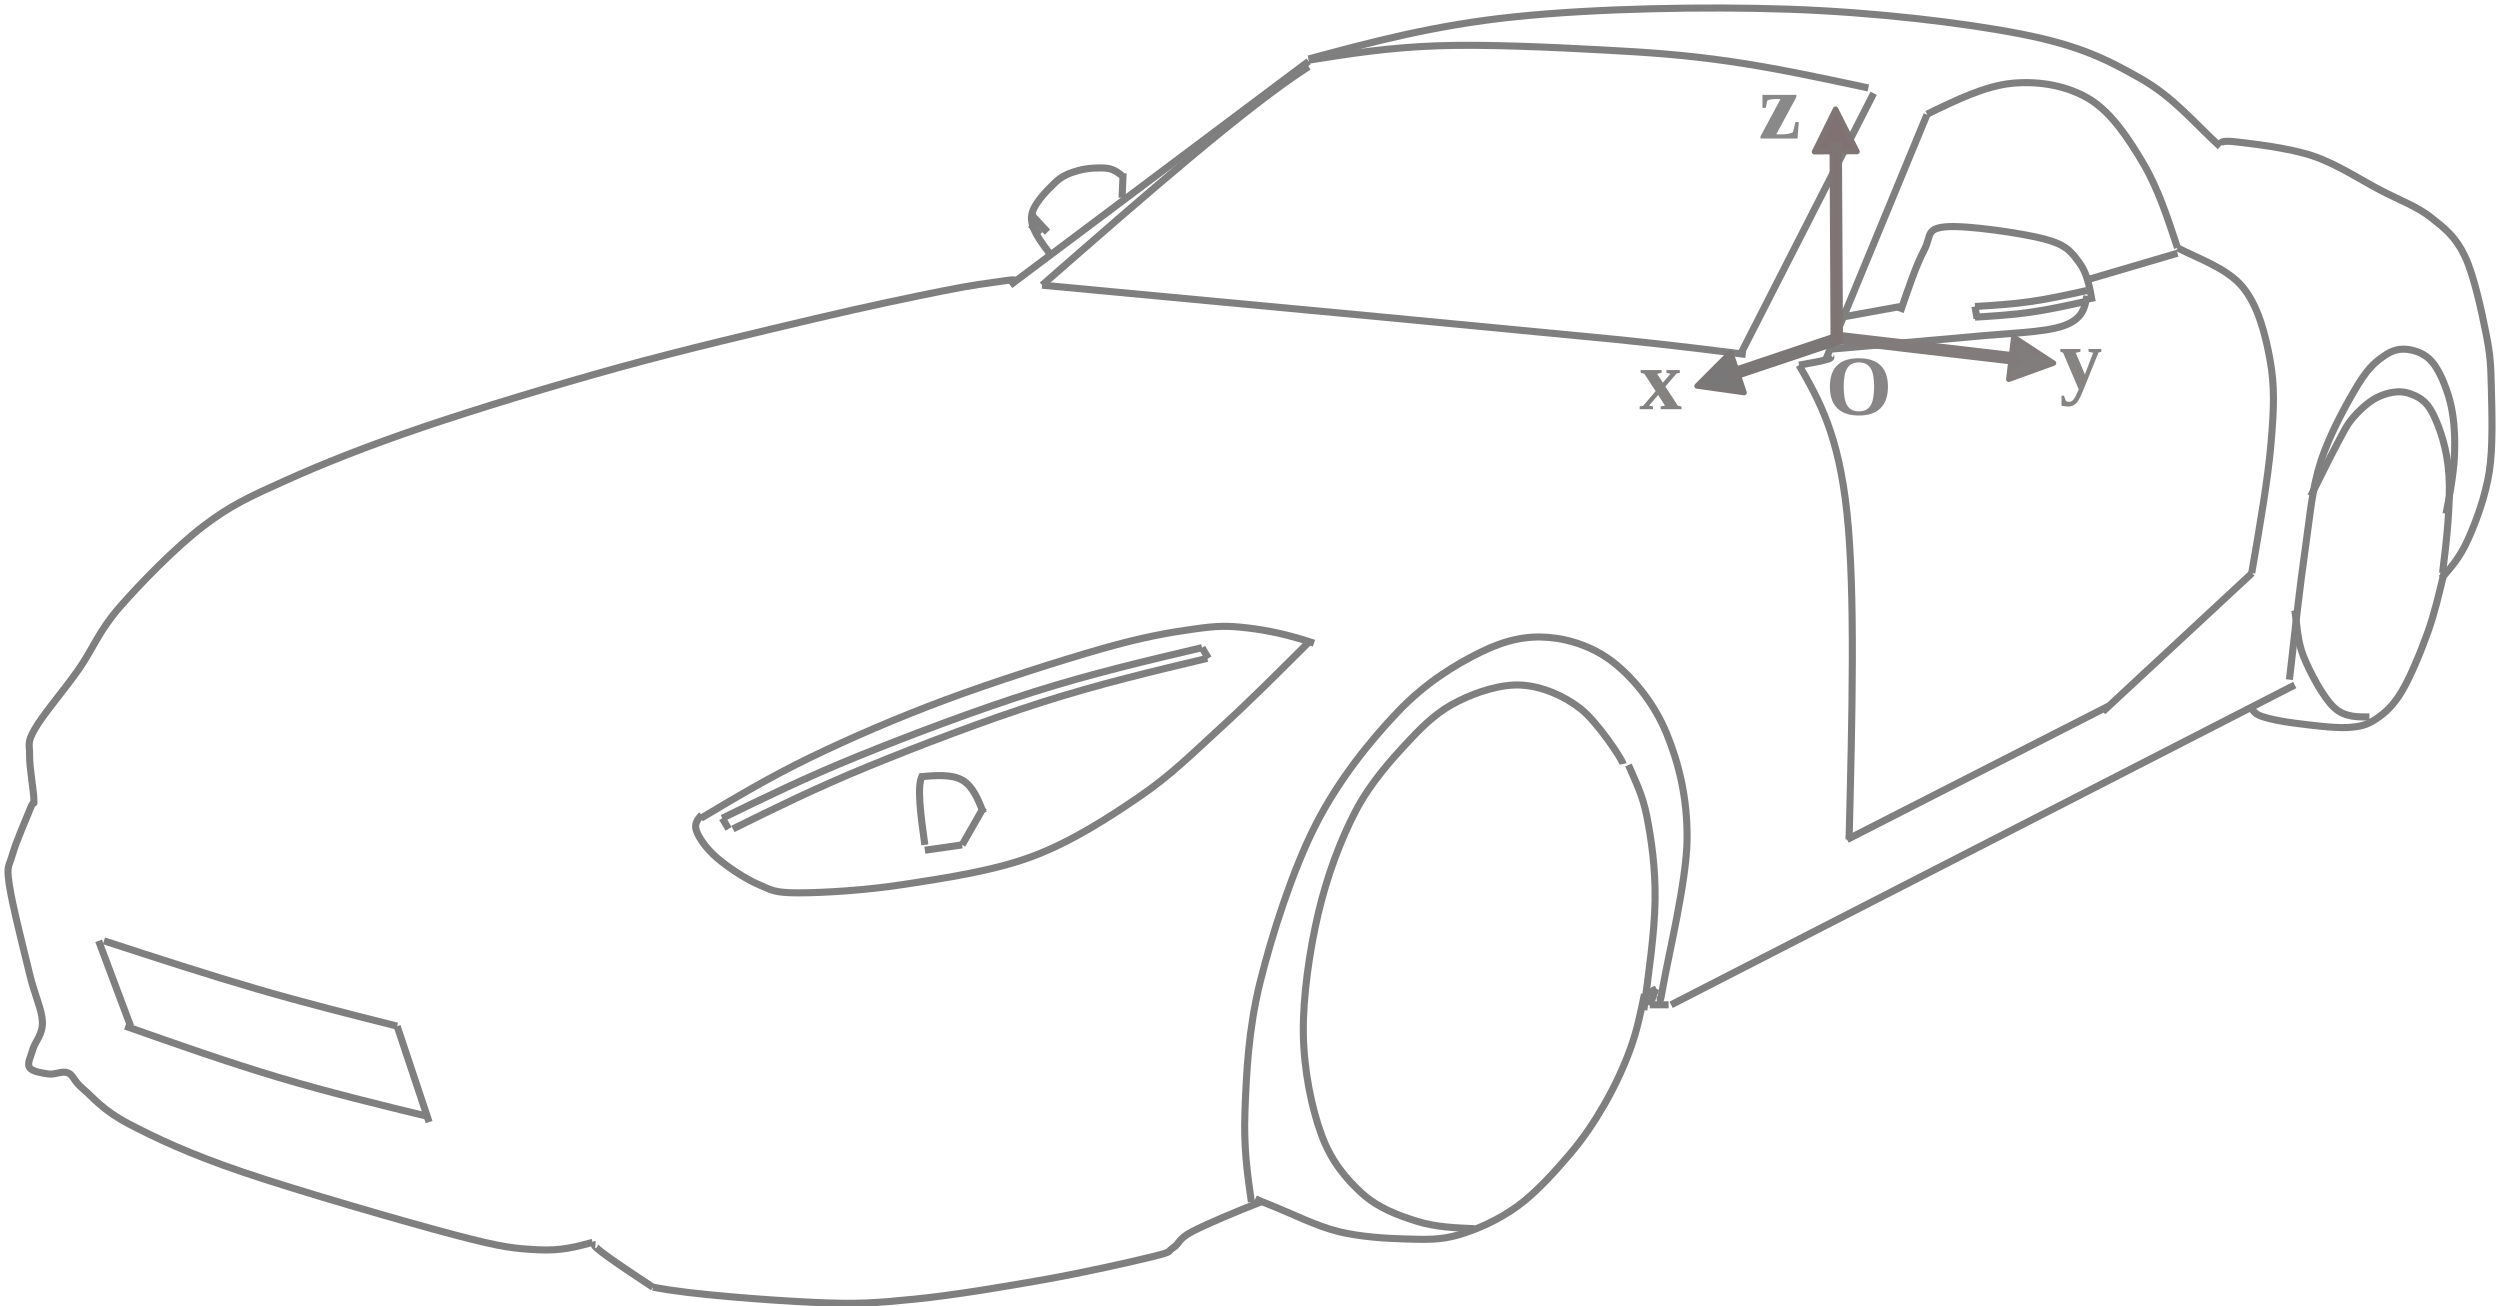
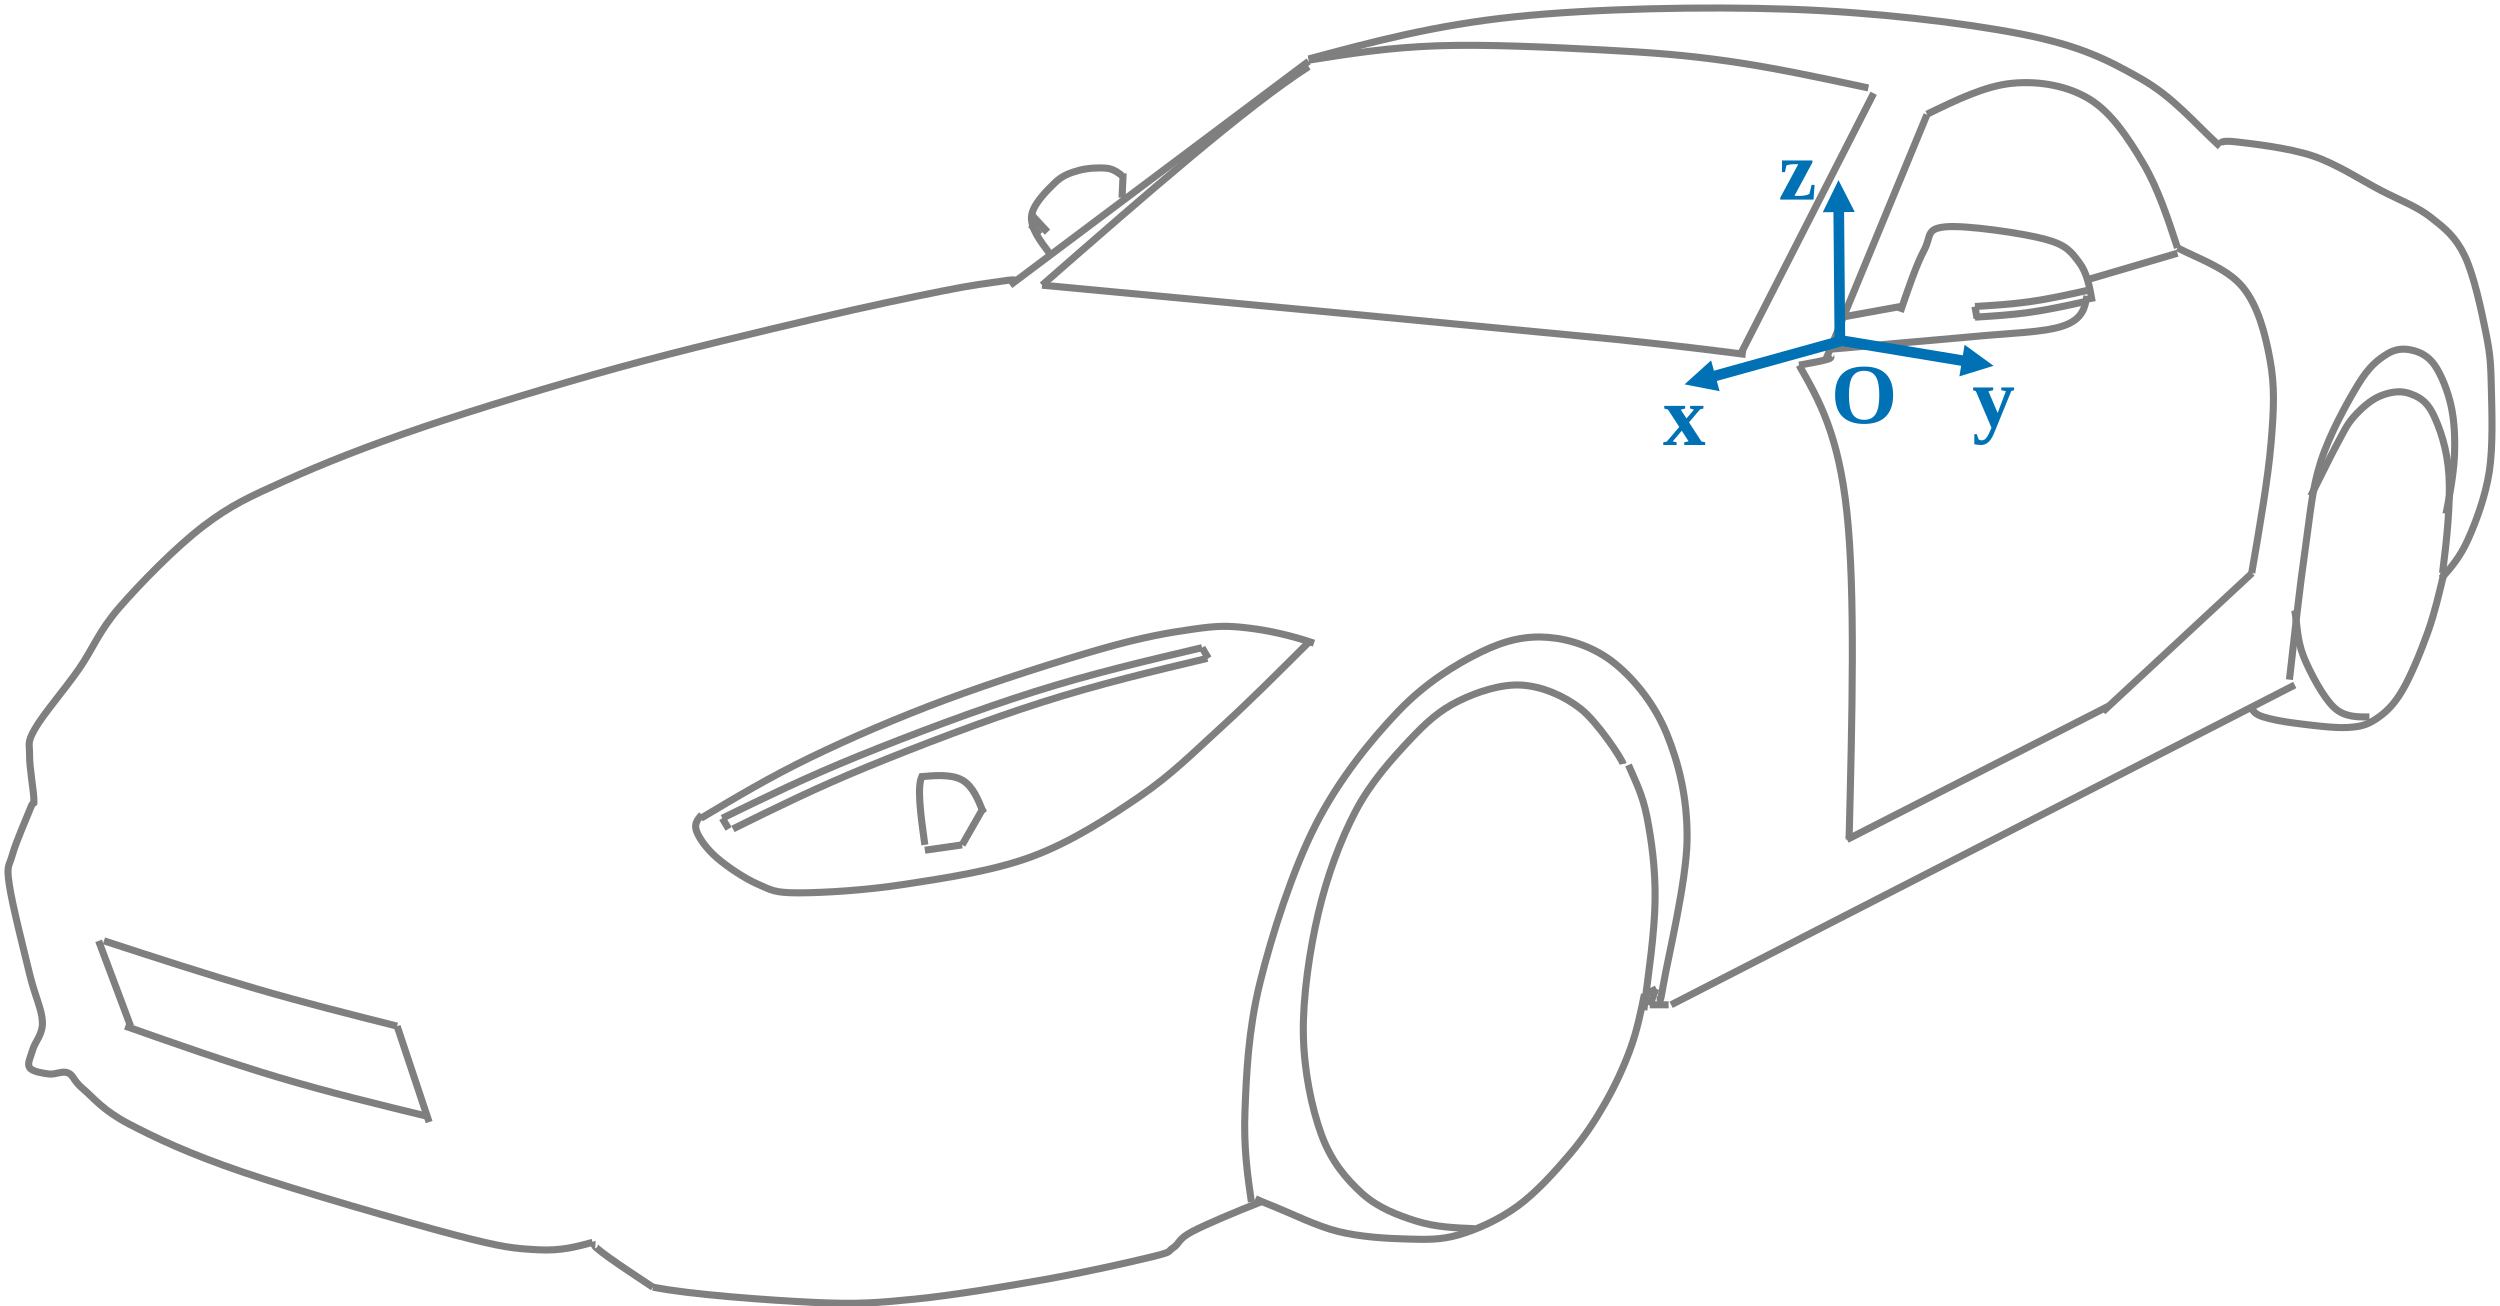
<svg xmlns="http://www.w3.org/2000/svg" width="100%" height="100%" viewBox="0 0 469 245" version="1.1" xml:space="preserve" style="fill-rule:evenodd;clip-rule:evenodd;stroke-miterlimit:8;">
  <g transform="matrix(1,0,0,1,-540,-350)">
    <path d="M651.178,583.061C648.216,583.877 645.253,584.693 640.936,584.46C636.618,584.227 634.51,584.093 625.272,581.662C616.035,579.23 595.685,573.334 585.511,569.87C575.336,566.405 569.211,563.474 564.224,560.876C559.237,558.277 557.497,555.879 555.589,554.28C553.681,552.681 553.849,551.749 552.778,551.282C551.706,550.816 550.368,551.649 549.163,551.482C547.958,551.316 546.05,551.049 545.548,550.283C545.046,549.517 545.749,548.318 546.151,546.885C546.552,545.453 548.058,544.054 547.958,541.689C547.858,539.324 546.586,536.992 545.548,532.695C544.511,528.398 542.268,519.637 541.733,515.906C541.197,512.175 541.666,512.708 542.335,510.31C543.004,507.912 545.08,503.248 545.749,501.516C546.418,499.784 546.385,501.549 546.351,499.917C546.318,498.285 545.515,493.921 545.548,491.723C545.582,489.524 545.013,489.424 546.552,486.726C548.092,484.028 552.142,479.331 554.786,475.534C557.43,471.736 558.534,468.405 562.417,463.942C566.299,459.478 572.893,452.716 578.08,448.752C583.268,444.788 586.682,443.256 593.543,440.158C600.404,437.06 608.839,433.695 619.248,430.165C629.657,426.634 643.714,422.37 655.997,418.972C668.28,415.574 682.806,412.177 692.947,409.778C703.089,407.38 711.054,405.748 716.845,404.582C722.635,403.416 725.413,403.116 727.689,402.783C729.965,402.45 730.065,402.45 730.5,402.583" style="fill:none;stroke:rgb(127,127,127);stroke-width:1.33px;" />
    <path d="M776.5,575.5C772.126,577.206 766.416,579.594 763.678,581.027C760.939,582.46 761.307,583.313 760.071,584.097C758.836,584.882 760.272,584.745 756.265,585.735C752.258,586.724 743.476,588.703 736.029,590.033C728.583,591.364 718.799,593.001 711.586,593.718C704.374,594.434 700.934,594.707 692.753,594.332C684.572,593.957 669.078,592.831 662.5,591.466" style="fill:none;stroke:rgb(127,127,127);stroke-width:1.33px;" />
    <path d="M662.5,591.5C656.401,587.448 650.303,583.397 651.703,583.502" style="fill:none;stroke:rgb(127,127,127);stroke-width:1.33px;" />
    <path d="M848.5,536.5C847.817,539.864 847.133,543.228 845.9,546.641C844.667,550.055 843,553.667 841.1,556.981C839.2,560.295 837.233,563.311 834.5,566.526C831.767,569.74 828.167,573.751 824.7,576.269C821.233,578.788 817.2,580.611 813.7,581.638C810.2,582.666 807.467,582.533 803.7,582.434C799.933,582.334 795.167,582.036 791.1,581.042C787.033,580.047 781.9,577.495 779.3,576.468C776.7,575.441 776.1,575.159 775.5,574.877" style="fill:none;stroke:rgb(127,127,127);stroke-width:1.33px;" />
    <path d="M853.5,538.5L970.5,478.5" style="fill:none;stroke:rgb(127,127,127);stroke-width:1.33px;" />
    <g transform="matrix(1,0,0,-1,848.5,536.64)">
      <path d="M0,0L2.26,1.14" style="fill:none;stroke:rgb(127,127,127);stroke-width:1.33px;" />
    </g>
    <g transform="matrix(-1,-8.74228e-08,-8.74228e-08,1,853.03,538.5)">
      <path d="M0,0L3.53,0" style="fill:none;stroke:rgb(127,127,127);stroke-width:1.33px;" />
    </g>
    <g transform="matrix(1,0,0,-1,849.5,538.64)">
      <path d="M0,0L1.13,3.14" style="fill:none;stroke:rgb(127,127,127);stroke-width:1.33px;" />
    </g>
    <path d="M998.5,457.5C997.556,461.374 996.781,464.879 995.466,468.569C994.152,472.259 992.23,476.921 990.612,479.638C988.994,482.355 987.478,483.73 985.758,484.871C984.039,486.011 982.826,486.347 980.298,486.481C977.77,486.615 973.219,486.011 970.59,485.676C967.961,485.34 965.871,484.904 964.523,484.468C963.174,484.032 962.837,483.546 962.5,483.06" style="fill:none;stroke:rgb(127,127,127);stroke-width:1.33px;" />
    <path d="M998.006,458.5C999.752,456.529 1001.5,454.557 1002.99,451.221C1004.49,447.885 1006.25,443.201 1006.99,438.483C1007.72,433.766 1007.48,427.228 1007.38,422.915C1007.28,418.602 1007.22,416.748 1006.39,412.603C1005.56,408.459 1004.13,401.685 1002.4,398.046C1000.67,394.407 998.638,392.823 996.01,390.767C993.383,388.712 990.323,387.633 986.632,385.712C982.94,383.792 978.384,380.759 973.861,379.242C969.338,377.726 962.387,376.951 959.493,376.614C956.6,376.277 956.55,376.749 956.5,377.221" style="fill:none;stroke:rgb(127,127,127);stroke-width:1.33px;" />
    <path d="M736.869,397.5C735.108,395.157 733.346,392.814 733.511,390.618C733.675,388.423 736.375,385.769 737.857,384.327C739.338,382.885 740.754,382.426 742.401,381.967C744.047,381.509 746.384,381.41 747.734,381.574C749.084,381.738 750.105,382.688 750.5,382.95" style="fill:none;stroke:rgb(127,127,127);stroke-width:1.33px;" />
    <path d="M816.61,580.5C812.948,580.35 809.286,580.2 805.774,579.1C802.263,578.001 798.518,576.601 795.541,573.902C792.565,571.202 789.756,567.903 787.917,562.904C786.077,557.905 784.606,550.84 784.506,543.909C784.405,536.977 785.676,528.279 787.315,521.314C788.953,514.349 791.495,507.517 794.337,502.118C797.18,496.72 801.16,492.354 804.37,488.922C807.58,485.489 810.088,483.256 813.6,481.523C817.111,479.79 821.626,478.291 825.438,478.524C829.251,478.757 833.297,480.457 836.474,482.923C839.651,485.389 844.316,492.437 844.5,493.321" style="fill:none;stroke:rgb(127,127,127);stroke-width:1.33px;" />
    <path d="M848.38,539.5C849.324,532.304 850.396,524.974 850.492,518.921C850.588,512.868 849.788,507.421 848.956,503.184C848.124,498.947 846.716,496.409 845.5,493.5" style="fill:none;stroke:rgb(127,127,127);stroke-width:1.33px;" />
    <path d="M774.761,575.5C774.025,570.383 773.289,565.266 773.556,558.41C773.824,551.554 774.159,543.307 776.368,534.365C778.577,525.423 782.493,513.235 786.811,504.756C791.128,496.277 797.119,488.891 802.274,483.493C807.428,478.094 813.018,474.683 817.737,472.365C822.456,470.046 826.372,469.218 830.59,469.582C834.807,469.947 839.359,471.537 843.041,474.55C846.722,477.564 850.438,482.168 852.68,487.666C854.923,493.164 856.596,499.722 856.496,507.538C856.396,515.354 852.915,529.662 852.078,534.564C851.241,539.466 851.475,536.948 851.475,536.948" style="fill:none;stroke:rgb(127,127,127);stroke-width:1.33px;" />
    <path d="M984.5,484.5C982.544,484.484 979.971,484.66 977.912,482.769C975.853,480.878 973.382,476.199 972.147,473.154C970.912,470.109 970.912,466.744 970.5,464.5" style="fill:none;stroke:rgb(127,127,127);stroke-width:1.33px;" />
    <path d="M969.5,477.5C970.479,468.742 971.458,459.984 972.437,453.17C973.416,446.356 973.71,441.802 975.374,436.617C977.038,431.432 980.367,425.416 982.423,422.059C984.479,418.702 986.045,417.539 987.709,416.475C989.373,415.411 990.907,415.345 992.408,415.677C993.909,416.01 995.476,416.708 996.716,418.469C997.956,420.231 999.228,423.355 999.848,426.247C1000.47,429.139 1000.6,432.463 1000.44,435.82C1000.27,439.177 999.343,444.179 998.869,446.389" style="fill:none;stroke:rgb(127,127,127);stroke-width:1.33px;" />
    <path d="M998.221,457.5C999.058,450.96 999.728,444.183 999.427,439.201C999.125,434.22 997.685,430.188 996.412,427.612C995.139,425.037 993.464,424.291 991.789,423.749C990.115,423.207 988.071,423.614 986.363,424.359C984.655,425.105 982.879,426.697 981.539,428.222C980.199,429.747 979.664,431.035 978.324,433.508C976.984,435.982 974.639,440.845 973.5,443.064" style="fill:none;stroke:rgb(127,127,127);stroke-width:1.33px;" />
    <path d="M886.5,507.5L935.5,482.5" style="fill:none;stroke:rgb(127,127,127);stroke-width:1.33px;" />
    <path d="M934.5,483.5L962.5,457.5" style="fill:none;stroke:rgb(127,127,127);stroke-width:1.33px;" />
    <path d="M962.423,457.5C963.949,448.654 965.475,439.807 966.047,433.14C966.619,426.472 966.746,422.379 965.856,417.494C964.966,412.608 963.599,407.327 960.707,403.828C957.814,400.329 952.362,398.497 948.5,396.5" style="fill:none;stroke:rgb(127,127,127);stroke-width:1.33px;" />
    <path d="M948.5,396.5C946.659,390.901 944.818,385.302 942.073,380.656C939.328,376.01 936.114,371.129 932.03,368.622C927.946,366.115 922.657,365.146 917.568,365.614C912.48,366.082 906.99,368.756 901.5,371.43" style="fill:none;stroke:rgb(127,127,127);stroke-width:1.33px;" />
    <path d="M882.5,417.5L901.5,371.5" style="fill:none;stroke:rgb(127,127,127);stroke-width:1.33px;" />
    <path d="M883.5,415.5L909.5,413.208C916.767,412.479 923.433,412.41 927.1,411.125C930.767,409.84 931.133,407.67 931.5,405.5" style="fill:none;stroke:rgb(127,127,127);stroke-width:1.33px;" />
    <path d="M896.5,408.5C898.017,404.058 899.534,399.616 900.95,396.958C902.365,394.299 901.219,392.9 904.994,392.551C908.77,392.201 919.421,393.74 923.601,394.859C927.781,395.978 928.59,397.307 930.073,399.266C931.556,401.225 932.028,403.918 932.5,406.611" style="fill:none;stroke:rgb(127,127,127);stroke-width:1.33px;" />
    <path d="M931.5,402.5L948.5,397.5" style="fill:none;stroke:rgb(127,127,127);stroke-width:1.33px;" />
    <path d="M735.5,403.5C754.7,386.717 773.9,369.933 785.5,362.5" style="fill:none;stroke:rgb(127,127,127);stroke-width:1.33px;" />
    <path d="M785.5,361.291C793.517,360.021 800.533,358.911 809.7,358.59C818.867,358.268 831.4,358.879 840.5,359.361C849.6,359.844 855.967,360.294 864.3,361.484C872.633,362.673 881.567,364.587 890.5,366.5" style="fill:none;stroke:rgb(127,127,127);stroke-width:1.33px;" />
    <path d="M866.5,416.5L891.5,367.5" style="fill:none;stroke:rgb(127,127,127);stroke-width:1.33px;" />
    <path d="M729.5,403.5L785.5,361.5" style="fill:none;stroke:rgb(127,127,127);stroke-width:1.33px;" />
    <path d="M956.5,377.5C951.634,373.052 947.764,368.233 941.552,364.715C935.341,361.198 930.226,358.56 919.231,356.395C908.236,354.23 891.428,352.269 875.584,351.727C859.74,351.186 839.178,351.592 824.164,353.148C809.15,354.704 797.325,357.883 785.5,361.062" style="fill:none;stroke:rgb(127,127,127);stroke-width:1.33px;" />
    <g transform="matrix(-1,-8.74228e-08,-8.74228e-08,1,750.7,382.5)">
      <path d="M0,0L0.2,4.6" style="fill:none;stroke:rgb(127,127,127);stroke-width:1.33px;" />
    </g>
    <path d="M910.5,407.5C913.95,407.288 917.4,407.077 920.9,406.577C924.4,406.077 927.95,405.289 931.5,404.5" style="fill:none;stroke:rgb(127,127,127);stroke-width:1.33px;" />
    <path d="M910.5,409.5C913.95,409.288 917.4,409.077 920.9,408.577C924.4,408.077 927.95,407.289 931.5,406.5" style="fill:none;stroke:rgb(127,127,127);stroke-width:1.33px;" />
    <path d="M736.436,393.455L733.563,390.335" style="fill:none;stroke:rgb(127,127,127);stroke-width:1.33px;" />
    <path d="M733.5,390.5L736.5,393.554" style="fill:none;stroke:rgb(127,127,127);stroke-width:1.33px;" />
    <path d="M671.5,503.5C677.956,499.642 684.411,495.784 692.064,492.079C699.718,488.374 708.303,484.669 717.42,481.27C726.538,477.871 739.016,473.894 746.769,471.685C754.522,469.475 759.38,468.659 763.939,468.014C768.498,467.368 770.362,467.368 774.122,467.81C777.882,468.251 782.108,469.169 786.5,470.665" style="fill:none;stroke:rgb(127,127,127);stroke-width:1.33px;" />
    <path d="M785.5,470.5C779.867,476.124 774.234,481.748 768.95,486.568C763.666,491.389 759.678,495.406 753.796,499.423C747.913,503.44 741.001,507.926 733.656,510.671C726.312,513.416 717.04,514.755 709.728,515.893C702.417,517.031 694.375,517.5 689.788,517.5C685.202,517.5 684.77,516.998 682.211,515.893C679.652,514.789 676.362,512.546 674.435,510.872C672.507,509.198 671.111,507.19 670.646,505.85C670.181,504.511 670.912,503.674 671.643,502.838" style="fill:none;stroke:rgb(127,127,127);stroke-width:1.33px;" />
    <path d="M886.887,507.5C887.474,484.31 888.061,461.121 886.496,446.287C884.932,431.454 881.216,424.977 877.5,418.5" style="fill:none;stroke:rgb(127,127,127);stroke-width:1.33px;" />
    <path d="M877.5,418.5C879.761,418.095 882.023,417.691 883.009,417.357C883.995,417.024 883.145,416.691 883.417,416.5" style="fill:none;stroke:rgb(127,127,127);stroke-width:1.33px;" />
    <path d="M885.5,409.5L896.5,407.5" style="fill:none;stroke:rgb(127,127,127);stroke-width:1.33px;" />
    <path d="M735.5,403.5L798.386,409.391L842.989,413.656C854.508,414.841 861.004,415.671 867.5,416.5" style="fill:none;stroke:rgb(127,127,127);stroke-width:1.33px;" />
    <path d="M910.5,407.5L910.9,409.755" style="fill:none;stroke:rgb(127,127,127);stroke-width:1.33px;" />
    <path d="M735.074,393.99L733.351,392.118" style="fill:none;stroke:rgb(127,127,127);stroke-width:1.33px;" />
    <path d="M677.5,505.5C685.315,501.643 693.13,497.785 702.786,493.827C712.443,489.869 724.821,485.139 735.44,481.752C746.059,478.364 756.279,475.932 766.5,473.5" style="fill:none;stroke:rgb(127,127,127);stroke-width:1.33px;" />
    <path d="M675.5,503.5C683.403,499.643 691.305,495.785 701.071,491.827C710.836,487.869 723.352,483.139 734.091,479.752C744.829,476.364 755.164,473.932 765.5,471.5" style="fill:none;stroke:rgb(127,127,127);stroke-width:1.33px;" />
    <path d="M766.688,473.491L765.5,471.5" style="fill:none;stroke:rgb(127,127,127);stroke-width:1.33px;" />
    <path d="M676.688,505.491L675.5,503.5" style="fill:none;stroke:rgb(127,127,127);stroke-width:1.33px;" />
    <path d="M713.5,508.5C712.728,502.922 711.956,497.343 713.025,495.5" style="fill:none;stroke:rgb(127,127,127);stroke-width:1.33px;" />
    <path d="M713.5,509.5L720.5,508.5" style="fill:none;stroke:rgb(127,127,127);stroke-width:1.33px;" />
    <path d="M720.5,508.5L724.5,501.5" style="fill:none;stroke:rgb(127,127,127);stroke-width:1.33px;" />
    <path d="M724.5,502.5C723.5,499.984 722.5,497.467 720.5,496.337C718.5,495.207 715.5,495.464 712.5,495.721" style="fill:none;stroke:rgb(127,127,127);stroke-width:1.33px;" />
    <path d="M620.5,560.5L614.5,542.5" style="fill:none;stroke:rgb(127,127,127);stroke-width:1.33px;" />
    <path d="M564.5,542.5L558.5,526.5" style="fill:none;stroke:rgb(127,127,127);stroke-width:1.33px;" />
    <path d="M559.5,526.5C569.217,529.667 578.933,532.833 588.1,535.5C597.267,538.167 605.883,540.333 614.5,542.5" style="fill:none;stroke:rgb(127,127,127);stroke-width:1.33px;" />
    <path d="M563.5,542.5C573.1,545.883 582.701,549.267 592.201,552.1C601.701,554.933 611.1,557.217 620.5,559.5" style="fill:none;stroke:rgb(127,127,127);stroke-width:1.33px;" />
-     <g transform="matrix(1,0,0,1,-3.1499,-55.0399)">
-       <path d="M888.577,467.838L921.857,471.726L921.703,473.051L888.423,469.162L888.577,467.838ZM920.92,468.261L928.402,473.162L919.991,476.207L920.92,468.261Z" style="fill:rgb(130,125,125);fill-rule:nonzero;stroke:rgb(129,123,123);stroke-width:1px;stroke-linejoin:round;stroke-miterlimit:2;" />
-     </g>
-     <g transform="matrix(-1,-8.74228e-08,-8.74228e-08,1,885.069,413.46)">
-       <path d="M0.212,-0.632L20.61,6.204L20.186,7.468L-0.212,0.632L0.212,-0.632ZM20.405,2.62L26.719,8.955L17.862,10.205L20.405,2.62Z" style="fill:rgb(121,120,120);fill-rule:nonzero;stroke:rgb(123,119,119);stroke-width:1px;stroke-linejoin:round;stroke-miterlimit:2;" />
-     </g>
-     <g transform="matrix(1,0,0,1,-3.1499,-55.0399)">
-       <path d="M887.058,469.199L886.868,432.17L888.201,432.163L888.392,469.192L887.058,469.199ZM883.541,433.521L887.5,425.5L891.541,433.479L883.541,433.521Z" style="fill:rgb(128,114,114);fill-rule:nonzero;stroke:rgb(128,117,117);stroke-width:1px;stroke-linejoin:round;stroke-miterlimit:2;" />
-     </g>
-     <g transform="matrix(1,0,0,1,847.535,426.771)">
-       <text x="0px" y="0px" style="font-family:'TimesNewRomanPS-BoldMT', 'Times New Roman', serif;font-weight:700;font-size:16px;fill:rgb(132,129,129);">x</text>
-     </g>
-     <g transform="matrix(1,0,0,1,926.363,422.81)">
-       <text x="0px" y="0px" style="font-family:'TimesNewRomanPS-BoldMT', 'Times New Roman', serif;font-weight:700;font-size:16px;fill:rgb(134,131,131);">y</text>
-     </g>
-     <g transform="matrix(1.11514,0,0,1.11514,869.919,375.984)">
-       <text x="0px" y="0px" style="font-family:'TimesNewRomanPS-BoldMT', 'Times New Roman', serif;font-weight:700;font-size:16px;fill:rgb(138,137,137);">z</text>
-     </g>
-     <g transform="matrix(1,0,0,1,882.505,427.797)">
-       <text x="0px" y="0px" style="font-family:'TimesNewRomanPS-BoldMT', 'Times New Roman', serif;font-weight:700;font-size:16px;fill:rgb(135,133,133);">O</text>
+     <g id="Coordinate-system" transform="matrix(1,0,0,1,49.7893,64.4446)">
+       <g transform="matrix(1,0,0,1,802.177,369.038)">
+         <text x="0px" y="0px" style="font-family:'TimesNewRomanPS-BoldMT', 'Times New Roman';font-weight:700;font-size:16px;fill:rgb(0,113,180);">x</text>
+       </g>
+       <g transform="matrix(1.11514,0,0,1.11514,860.211,365.585)">
+         <g transform="matrix(14.348,0,0,14.348,7.174,0)">
+                 </g>
+         <text x="0px" y="0px" style="font-family:'TimesNewRomanPS-BoldMT', 'Times New Roman';font-weight:700;font-size:14.348px;fill:rgb(0,113,180);">y</text>
+       </g>
+       <g transform="matrix(1,0,0,1,823.876,323)">
+         <g transform="matrix(16,0,0,16,7.10156,0)">
+                 </g>
+         <text x="0px" y="0px" style="font-family:'TimesNewRomanPS-BoldMT', 'Times New Roman';font-weight:700;font-size:16px;fill:rgb(0,113,180);">z</text>
+       </g>
+       <g transform="matrix(1.12889,0,0,1.12889,833.7,364.928)">
+         <text x="0px" y="0px" style="font-family:'TimesNewRomanPS-BoldMT', 'Times New Roman';font-weight:700;font-size:14.173px;fill:rgb(0,113,180);">O</text>
+       </g>
+       <g id="arrow-blue" transform="matrix(-0.843561,0,0,1,1351.77,-157.396)">
+         <g transform="matrix(-1.18545,0,0,1,1021.33,442.951)">
+           <path d="M341.948,39.818L344.896,33.792L347.947,39.766L341.948,39.818Z" style="fill:rgb(0,113,180);" />
+           <path d="M345.156,64.026C345.156,64.026 345.011,47.12 344.937,38.592" style="fill:none;stroke:rgb(0,113,180);stroke-width:2px;stroke-linejoin:round;stroke-miterlimit:1.5;" />
+         </g>
+       </g>
+       <g id="arrow-blue1" transform="matrix(0.218429,0.814791,0.965894,-0.258937,211.965,-17.9336)">
+         <g transform="matrix(0.306957,0.965894,1.14502,-0.258937,432.91,190.171)">
+           <path d="M322.604,73.393L316.021,72.106L321.001,67.611L322.604,73.393Z" style="fill:rgb(0,113,180);" />
+           <path d="M345.156,64.026C345.156,64.026 328.864,68.544 320.646,70.823" style="fill:none;stroke:rgb(0,113,180);stroke-width:2px;stroke-linejoin:round;stroke-miterlimit:1.5;" />
+         </g>
+       </g>
+       <g id="arrow-blue2" transform="matrix(-0.830817,-0.146079,-0.173169,0.984892,1431.68,-60.4886)">
+         <g transform="matrix(-1.16754,-0.173169,-0.205284,0.984892,1028.17,503.85)">
+           <path d="M368.563,64.685L373.993,68.625L367.584,70.605L368.563,64.685Z" style="fill:rgb(0,113,180);" />
+           <path d="M344.114,63.678C344.114,63.678 360.832,66.446 369.257,67.841" style="fill:none;stroke:rgb(0,113,180);stroke-width:2px;stroke-linejoin:round;stroke-miterlimit:1.5;" />
+         </g>
+       </g>
    </g>
  </g>
</svg>
